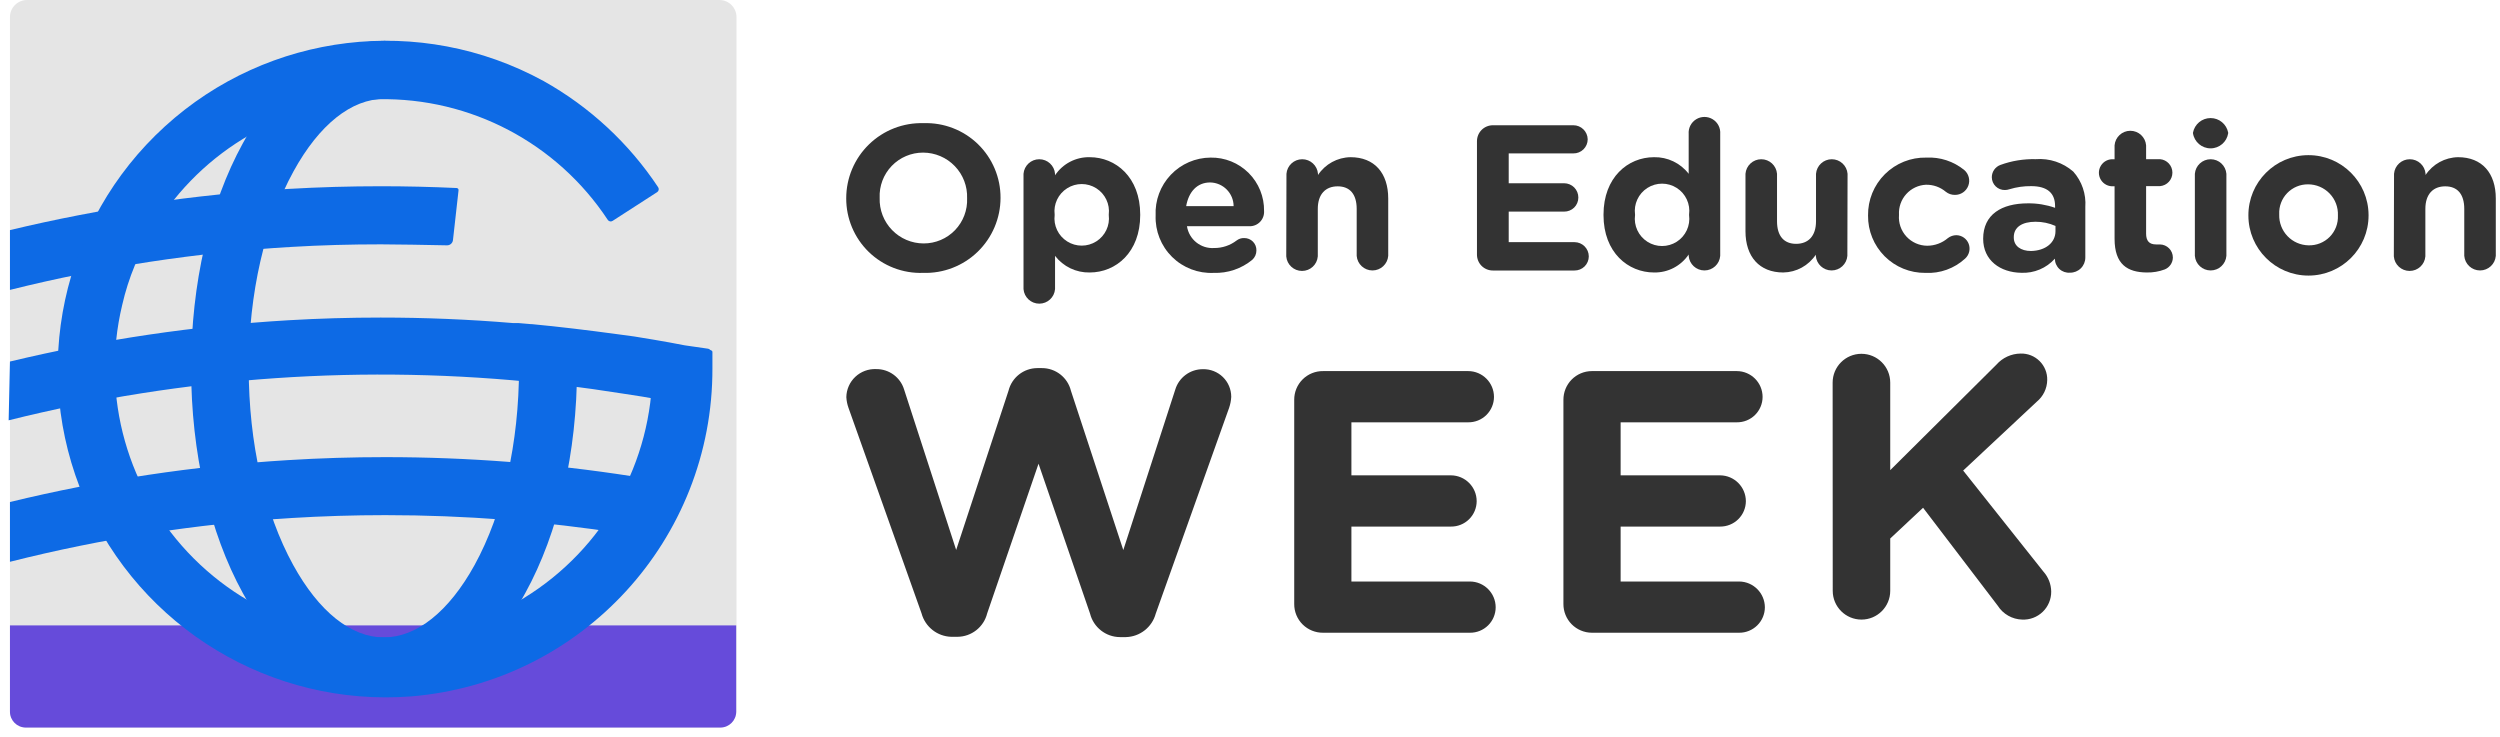
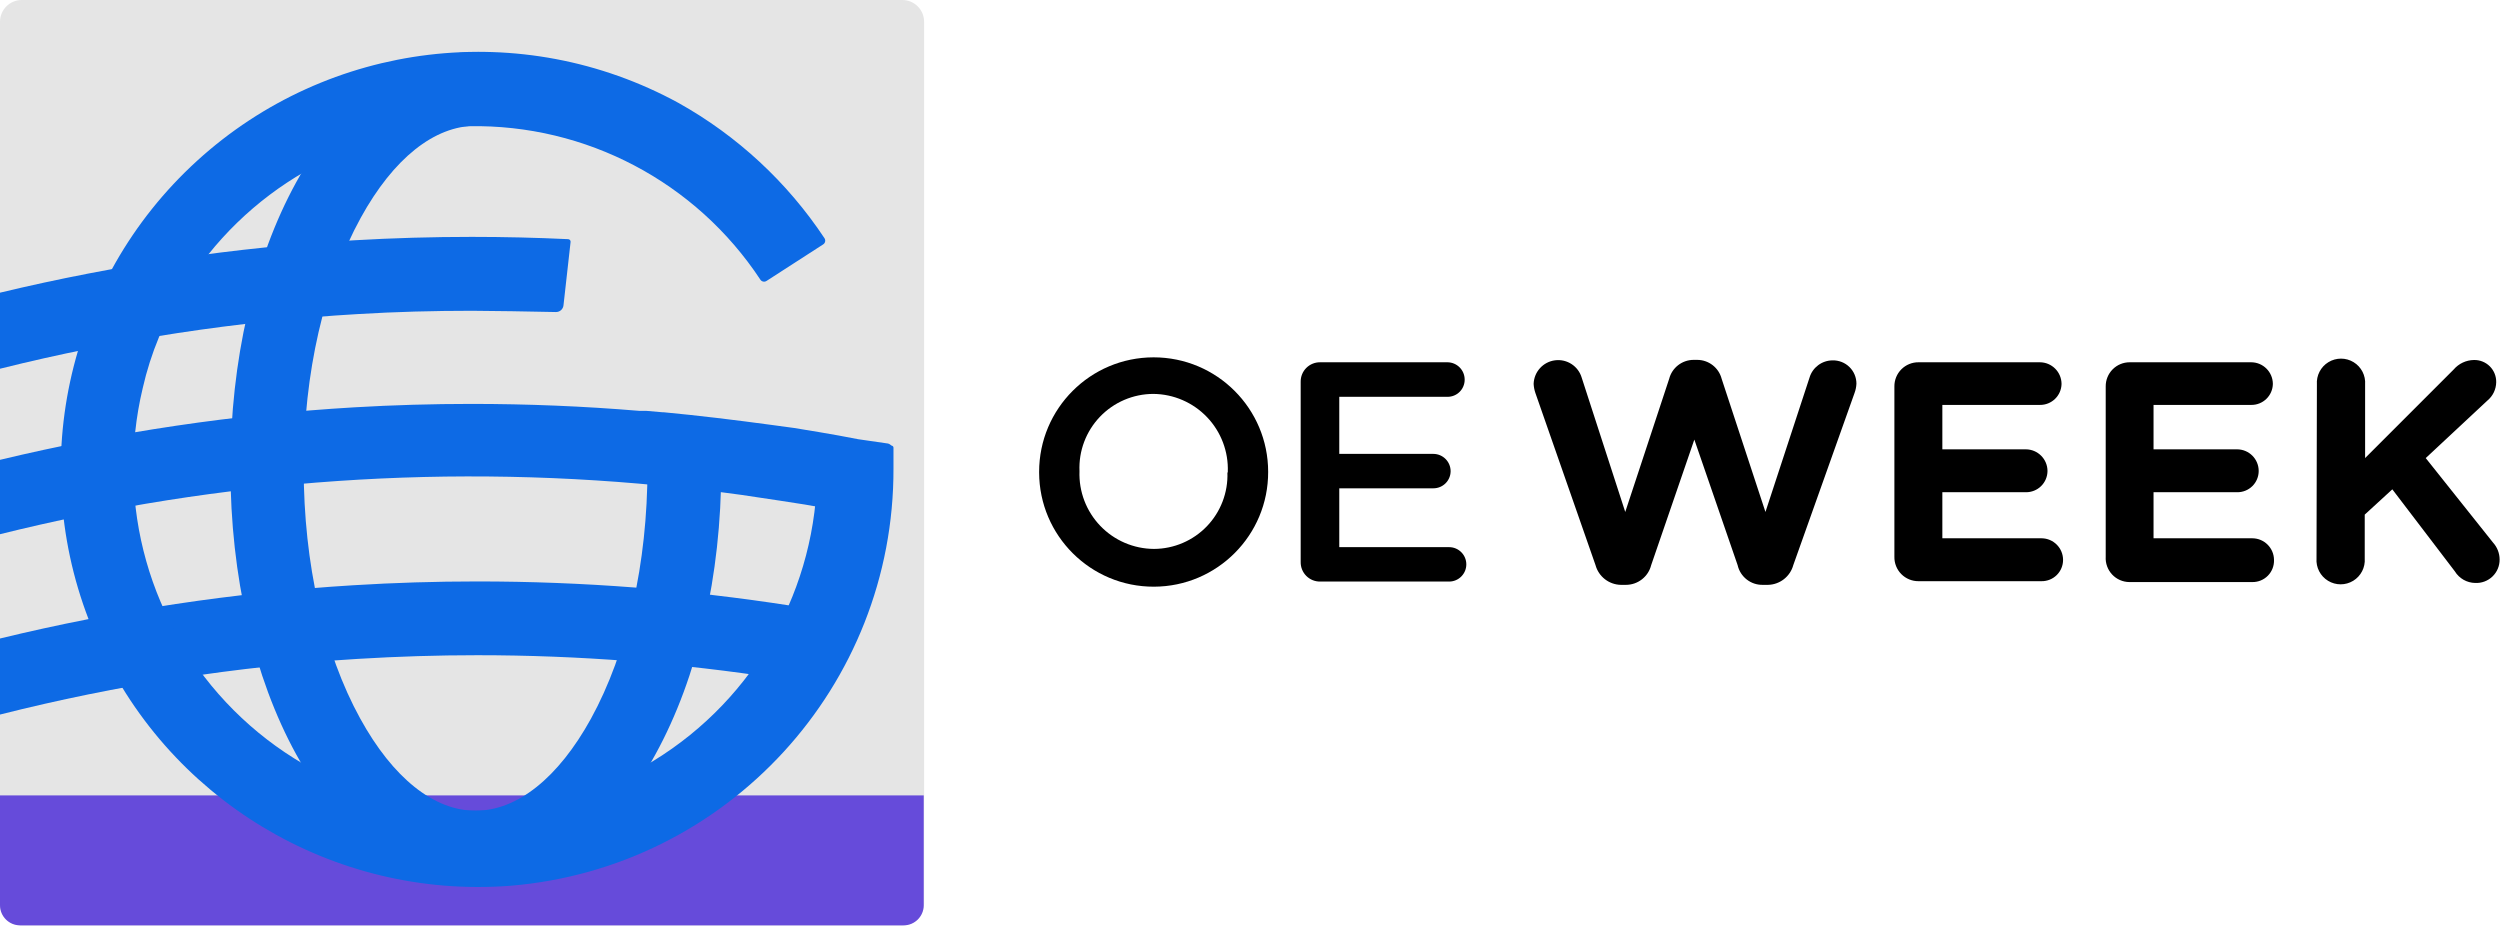
- <svg xmlns="http://www.w3.org/2000/svg" width="163px" height="48px" viewBox="0 0 163 48" version="1.1">
-   <g id="Home-Page-HD" stroke="none" stroke-width="1" fill="none" fill-rule="evenodd">
-     <g id="oeg_desktop" transform="translate(-551, -608)">
-       <g id="Padding-Group-28" transform="translate(520, 592)">
-         <g id="logos/oeweek" transform="translate(31, 16)">
-           <g>
-             <rect id="Rectangle" fill="#E5E5E5" fill-rule="nonzero" x="0.649" y="0" width="47.371" height="47.436" rx="1.116" />
-             <path d="M0.649,40.774 L48,40.774 L48,46.404 C48,46.974 47.538,47.436 46.969,47.436 L1.68,47.436 C1.11,47.436 0.649,46.974 0.649,46.404 L0.649,40.774 Z" id="Path" fill="#664BDA" fill-rule="nonzero" />
-             <path d="M25.051,45.347 C21.477,45.347 18.201,42.973 15.834,38.672 C13.661,34.722 12.461,29.514 12.461,24.006 C12.461,18.499 13.661,13.291 15.834,9.341 C18.201,5.04 21.477,2.666 25.051,2.666 C25.753,2.625 26.42,2.976 26.783,3.578 C27.147,4.18 27.147,4.934 26.783,5.536 C26.42,6.138 25.753,6.489 25.051,6.448 C22.917,6.448 20.815,8.121 19.142,11.163 C17.274,14.562 16.216,19.122 16.216,24 C16.216,28.878 17.248,33.444 19.116,36.837 C20.789,39.879 22.891,41.559 25.025,41.559 C27.159,41.559 29.267,39.879 30.941,36.843 C32.809,33.444 33.84,28.878 33.84,24 C33.799,23.298 34.15,22.631 34.752,22.268 C35.354,21.904 36.108,21.904 36.71,22.268 C37.312,22.631 37.663,23.298 37.622,24 C37.622,29.507 36.422,34.716 34.249,38.666 C31.907,42.973 28.631,45.347 25.051,45.347 Z" id="Path" fill="#0D6AE5" fill-rule="nonzero" />
-             <path d="M0.649,32.731 C6.597,31.287 12.662,30.373 18.772,30 C20.867,29.87 23.001,29.805 25.116,29.805 C30.504,29.805 35.884,30.221 41.209,31.051 L43.077,31.343 L42.493,35.079 L40.625,34.787 C35.494,33.989 30.309,33.587 25.116,33.587 C23.079,33.587 21.023,33.652 18.999,33.775 C12.807,34.153 6.663,35.109 0.649,36.629" id="Path" fill="#0D6AE5" fill-rule="nonzero" />
-             <path d="M0.649,23.572 C6.612,22.141 12.689,21.24 18.811,20.88 C20.796,20.763 22.813,20.705 24.817,20.705 C27.665,20.705 30.564,20.822 33.425,21.062 L33.782,21.062 L34.612,21.133 L34.67,21.133 C36.467,21.302 38.329,21.529 40.197,21.782 L41.345,21.937 L41.345,21.937 L42.642,22.151 L42.642,22.151 C43.291,22.262 43.991,22.385 44.64,22.515 L46.164,22.735 C46.316,22.77 46.418,22.911 46.404,23.066 L46.145,26.64 L43.926,26.231 C43.278,26.108 42.629,25.985 41.896,25.862 L40.599,25.661 C40.009,25.57 39.379,25.472 38.653,25.369 C38.004,25.278 37.421,25.206 36.889,25.142 L35.591,25.005 C23.866,23.733 12.007,24.546 0.564,27.405" id="Path" fill="#0D6AE5" fill-rule="nonzero" />
-             <path d="M0.649,18.902 C6.665,17.399 12.808,16.461 18.999,16.099 C20.945,15.983 22.891,15.931 24.837,15.931 C25.732,15.931 27.957,15.97 29.144,15.996 C29.341,16 29.51,15.854 29.533,15.658 L29.896,12.415 C29.904,12.378 29.895,12.339 29.871,12.309 C29.847,12.279 29.811,12.261 29.773,12.259 C28.125,12.182 26.471,12.143 24.837,12.143 C22.826,12.143 20.796,12.201 18.791,12.318 C12.676,12.675 6.605,13.574 0.649,15.003" id="Path" fill="#0D6AE5" fill-rule="nonzero" />
-             <path d="M26.815,45.405 C17.703,46.108 9.151,40.948 5.523,32.559 C1.896,24.171 3.994,14.405 10.746,8.247 C17.499,2.089 27.416,0.897 35.436,5.28 C38.446,6.962 41.01,9.34 42.915,12.214 C42.981,12.318 42.953,12.457 42.85,12.525 L39.944,14.4 C39.893,14.434 39.831,14.447 39.771,14.434 C39.711,14.422 39.659,14.386 39.626,14.335 C36.322,9.328 30.686,6.36 24.689,6.469 C18.691,6.578 13.167,9.75 10.048,14.874 C9.074,16.417 8.37,18.115 7.965,19.894 C6.544,25.835 8.31,32.088 12.63,36.408 C16.949,40.728 23.203,42.494 29.144,41.072 C30.923,40.666 32.62,39.962 34.164,38.99 C39.375,35.792 42.547,30.114 42.538,24 L42.538,22.845 L45.405,22.703 L46.359,22.845 C46.411,22.852 46.45,22.897 46.45,22.949 L46.45,24 C46.488,35.164 37.94,44.482 26.815,45.405 Z" id="Path" fill="#0D6AE5" fill-rule="nonzero" />
-             <path d="M55.174,12.928 L55.174,12.928 C55.173,11.602 55.71,10.334 56.661,9.411 C57.612,8.488 58.896,7.99 60.221,8.03 C61.539,7.986 62.818,8.481 63.764,9.399 C64.71,10.318 65.241,11.583 65.235,12.902 L65.235,12.902 C65.233,14.226 64.696,15.493 63.746,16.414 C62.795,17.336 61.511,17.833 60.188,17.792 C58.871,17.838 57.591,17.345 56.645,16.428 C55.699,15.51 55.168,14.246 55.174,12.928 L55.174,12.928 Z M63.055,12.928 L63.055,12.928 C63.083,12.149 62.794,11.392 62.253,10.831 C61.713,10.269 60.967,9.952 60.188,9.95 C59.415,9.948 58.675,10.262 58.139,10.819 C57.604,11.377 57.32,12.129 57.354,12.902 L57.354,12.902 C57.327,13.679 57.617,14.434 58.158,14.994 C58.698,15.554 59.442,15.871 60.221,15.872 C60.992,15.875 61.732,15.562 62.267,15.006 C62.802,14.449 63.087,13.699 63.055,12.928 L63.055,12.928 Z" id="Shape" fill="#333333" fill-rule="nonzero" />
-             <path d="M66.733,11.332 C66.776,10.796 67.223,10.382 67.761,10.382 C68.299,10.382 68.747,10.796 68.789,11.332 L68.789,11.429 C69.29,10.676 70.142,10.23 71.046,10.249 C72.739,10.249 74.342,11.546 74.342,13.991 L74.342,14.024 C74.342,16.443 72.765,17.766 71.046,17.766 C70.165,17.784 69.327,17.382 68.789,16.683 L68.789,18.85 C68.747,19.386 68.299,19.799 67.761,19.799 C67.223,19.799 66.776,19.386 66.733,18.85 L66.733,11.332 Z M72.292,14.024 L72.292,13.991 C72.375,13.31 72.058,12.642 71.478,12.275 C70.897,11.908 70.158,11.908 69.578,12.275 C68.997,12.642 68.68,13.31 68.763,13.991 L68.763,14.024 C68.68,14.705 68.997,15.373 69.578,15.74 C70.158,16.107 70.897,16.107 71.478,15.74 C72.058,15.373 72.375,14.705 72.292,14.024 L72.292,14.024 Z" id="Shape" fill="#333333" fill-rule="nonzero" />
-             <path d="M79.135,17.792 C78.125,17.84 77.14,17.463 76.42,16.752 C75.701,16.041 75.311,15.061 75.347,14.05 L75.347,14.05 C75.301,13.069 75.657,12.112 76.333,11.399 C77.009,10.687 77.946,10.281 78.928,10.275 C79.858,10.259 80.755,10.621 81.413,11.279 C82.071,11.937 82.433,12.834 82.417,13.764 C82.432,14.025 82.336,14.281 82.154,14.468 C81.971,14.656 81.719,14.758 81.457,14.75 L77.39,14.75 C77.523,15.611 78.292,16.228 79.161,16.171 C79.688,16.175 80.201,16.004 80.621,15.684 C80.762,15.573 80.94,15.515 81.12,15.522 C81.335,15.518 81.542,15.603 81.693,15.756 C81.844,15.91 81.925,16.118 81.918,16.333 C81.918,16.566 81.819,16.788 81.645,16.943 C80.939,17.521 80.047,17.823 79.135,17.792 L79.135,17.792 Z M80.432,13.44 C80.426,12.595 79.746,11.91 78.902,11.896 C78.052,11.896 77.501,12.506 77.338,13.44 L80.432,13.44 Z" id="Shape" fill="#333333" fill-rule="nonzero" />
-             <path d="M83.877,11.332 C83.919,10.796 84.367,10.382 84.905,10.382 C85.443,10.382 85.89,10.796 85.933,11.332 L85.933,11.41 C86.405,10.697 87.199,10.262 88.054,10.249 C89.611,10.249 90.512,11.28 90.512,12.941 L90.512,16.683 C90.47,17.219 90.022,17.633 89.484,17.633 C88.946,17.633 88.499,17.219 88.456,16.683 L88.456,13.622 C88.456,12.649 88.002,12.149 87.217,12.149 C86.432,12.149 85.92,12.649 85.92,13.622 L85.92,16.716 C85.877,17.252 85.43,17.665 84.892,17.665 C84.354,17.665 83.906,17.252 83.864,16.716 L83.877,11.332 Z" id="Path" fill="#333333" fill-rule="nonzero" />
-             <path d="M96.298,16.592 L96.298,9.211 C96.297,8.933 96.406,8.667 96.602,8.47 C96.799,8.274 97.065,8.165 97.343,8.166 L102.584,8.166 C103.092,8.166 103.507,8.573 103.518,9.081 C103.518,9.328 103.419,9.564 103.243,9.737 C103.068,9.91 102.83,10.006 102.584,10.002 L98.368,10.002 L98.368,11.948 L101.981,11.948 C102.228,11.948 102.465,12.047 102.639,12.222 C102.813,12.397 102.91,12.635 102.908,12.882 C102.908,13.127 102.81,13.362 102.636,13.534 C102.461,13.705 102.225,13.8 101.981,13.797 L98.368,13.797 L98.368,15.788 L102.655,15.788 C103.168,15.788 103.586,16.202 103.589,16.716 C103.589,16.962 103.49,17.198 103.315,17.372 C103.139,17.545 102.902,17.64 102.655,17.637 L97.343,17.637 C97.065,17.64 96.797,17.531 96.6,17.335 C96.404,17.138 96.295,16.87 96.298,16.592 L96.298,16.592 Z" id="Path" fill="#333333" fill-rule="nonzero" />
-             <path d="M112.158,16.683 C112.115,17.219 111.668,17.633 111.13,17.633 C110.592,17.633 110.144,17.219 110.102,16.683 L110.102,16.592 C109.597,17.342 108.747,17.784 107.844,17.766 C106.158,17.766 104.549,16.469 104.549,14.024 L104.549,13.991 C104.549,11.572 106.132,10.249 107.844,10.249 C108.726,10.231 109.564,10.633 110.102,11.332 L110.102,8.737 C110.071,8.35 110.26,7.979 110.591,7.776 C110.921,7.574 111.338,7.574 111.669,7.776 C112,7.979 112.189,8.35 112.158,8.737 L112.158,16.683 Z M106.605,13.991 L106.605,14.024 C106.512,14.71 106.826,15.388 107.409,15.761 C107.993,16.134 108.74,16.134 109.324,15.761 C109.907,15.388 110.221,14.71 110.128,14.024 L110.128,13.991 C110.221,13.305 109.907,12.627 109.324,12.254 C108.74,11.881 107.993,11.881 107.409,12.254 C106.826,12.627 106.512,13.305 106.605,13.991 L106.605,13.991 Z" id="Shape" fill="#333333" fill-rule="nonzero" />
-             <path d="M120.448,16.683 C120.405,17.219 119.957,17.633 119.419,17.633 C118.882,17.633 118.434,17.219 118.391,16.683 L118.391,16.605 C117.919,17.318 117.125,17.753 116.27,17.766 C114.714,17.766 113.805,16.735 113.805,15.075 L113.805,11.332 C113.848,10.796 114.296,10.382 114.834,10.382 C115.371,10.382 115.819,10.796 115.862,11.332 L115.862,14.426 C115.862,15.399 116.322,15.898 117.107,15.898 C117.892,15.898 118.404,15.399 118.404,14.426 L118.404,11.332 C118.447,10.796 118.895,10.382 119.432,10.382 C119.97,10.382 120.418,10.796 120.461,11.332 L120.448,16.683 Z" id="Path" fill="#333333" fill-rule="nonzero" />
-             <path d="M121.797,14.05 L121.797,14.05 C121.782,13.04 122.179,12.067 122.896,11.355 C123.613,10.643 124.588,10.253 125.598,10.275 C126.494,10.23 127.374,10.519 128.069,11.085 C128.364,11.337 128.47,11.747 128.333,12.11 C128.197,12.473 127.847,12.712 127.459,12.707 C127.245,12.71 127.037,12.639 126.869,12.506 C126.507,12.199 126.046,12.036 125.572,12.045 C125.08,12.069 124.618,12.287 124.288,12.653 C123.958,13.018 123.788,13.5 123.814,13.991 L123.814,14.024 C123.774,14.537 123.95,15.043 124.298,15.422 C124.646,15.8 125.135,16.018 125.65,16.022 C126.147,16.022 126.627,15.845 127.005,15.522 C127.164,15.401 127.357,15.335 127.557,15.334 C127.916,15.341 128.234,15.566 128.36,15.902 C128.485,16.239 128.393,16.617 128.128,16.858 C127.424,17.506 126.488,17.843 125.533,17.792 C124.538,17.803 123.58,17.412 122.877,16.707 C122.174,16.003 121.784,15.045 121.797,14.05 L121.797,14.05 Z" id="Path" fill="#333333" fill-rule="nonzero" />
-             <path d="M129.302,15.568 L129.302,15.568 C129.302,13.985 130.502,13.258 132.221,13.258 C132.823,13.251 133.423,13.35 133.991,13.55 L133.991,13.434 C133.991,12.577 133.466,12.136 132.435,12.136 C131.956,12.13 131.479,12.198 131.021,12.337 C130.925,12.371 130.824,12.388 130.722,12.389 C130.497,12.394 130.279,12.309 130.118,12.151 C129.957,11.994 129.866,11.778 129.866,11.552 C129.868,11.196 130.09,10.879 130.424,10.755 C131.163,10.484 131.946,10.357 132.733,10.378 C133.624,10.308 134.506,10.6 135.178,11.189 C135.741,11.821 136.024,12.654 135.963,13.498 L135.963,16.794 C135.963,17.057 135.858,17.31 135.67,17.495 C135.482,17.681 135.228,17.783 134.964,17.779 C134.71,17.799 134.458,17.712 134.271,17.538 C134.084,17.364 133.978,17.12 133.978,16.865 L133.978,16.865 C133.423,17.486 132.618,17.824 131.786,17.786 C130.424,17.766 129.302,16.982 129.302,15.568 Z M134.017,15.094 L134.017,14.731 C133.609,14.55 133.167,14.457 132.72,14.458 C131.844,14.458 131.299,14.809 131.299,15.457 L131.299,15.49 C131.299,16.041 131.76,16.365 132.422,16.365 C133.369,16.346 134.017,15.821 134.017,15.075 L134.017,15.094 Z" id="Shape" fill="#333333" fill-rule="nonzero" />
-             <path d="M137.87,15.568 L137.87,12.143 L137.805,12.143 C137.473,12.171 137.154,12.01 136.979,11.727 C136.804,11.443 136.804,11.085 136.979,10.801 C137.154,10.517 137.473,10.356 137.805,10.385 L137.87,10.385 L137.87,9.477 C137.913,8.941 138.36,8.527 138.898,8.527 C139.436,8.527 139.884,8.941 139.926,9.477 L139.926,10.378 L140.835,10.378 C141.291,10.418 141.641,10.799 141.641,11.257 C141.641,11.715 141.291,12.097 140.835,12.136 L139.926,12.136 L139.926,15.23 C139.926,15.704 140.128,15.937 140.575,15.937 L140.822,15.937 C141.292,15.941 141.671,16.323 141.671,16.794 C141.666,17.133 141.459,17.436 141.146,17.565 C140.769,17.707 140.368,17.775 139.965,17.766 C138.726,17.754 137.87,17.254 137.87,15.568 Z" id="Path" fill="#333333" fill-rule="nonzero" />
-             <path d="M142.982,8.653 C143.084,8.099 143.567,7.698 144.13,7.698 C144.693,7.698 145.175,8.099 145.278,8.653 L145.278,8.685 C145.192,9.253 144.704,9.673 144.13,9.673 C143.555,9.673 143.067,9.253 142.982,8.685 L142.982,8.653 Z M143.105,11.332 C143.147,10.796 143.595,10.382 144.133,10.382 C144.671,10.382 145.118,10.796 145.161,11.332 L145.161,16.683 C145.118,17.219 144.671,17.633 144.133,17.633 C143.595,17.633 143.147,17.219 143.105,16.683 L143.105,11.332 Z" id="Shape" fill="#333333" fill-rule="nonzero" />
-             <path d="M146.595,14.05 L146.595,14.05 C146.586,11.886 148.332,10.125 150.496,10.116 C152.66,10.107 154.421,11.854 154.43,14.017 L154.43,14.05 C154.43,16.213 152.676,17.968 150.512,17.968 C148.349,17.968 146.595,16.213 146.595,14.05 L146.595,14.05 Z M152.432,14.05 L152.432,14.05 C152.455,13.519 152.261,13.002 151.893,12.619 C151.526,12.236 151.018,12.019 150.486,12.019 C149.974,12.014 149.483,12.219 149.127,12.587 C148.771,12.955 148.582,13.454 148.605,13.965 L148.605,13.998 C148.591,14.516 148.785,15.019 149.143,15.394 C149.501,15.769 149.994,15.985 150.512,15.996 C151.031,16.012 151.533,15.812 151.898,15.443 C152.262,15.073 152.456,14.568 152.432,14.05 L152.432,14.05 Z" id="Shape" fill="#333333" fill-rule="nonzero" />
-             <path d="M156.091,11.332 C156.133,10.796 156.581,10.382 157.119,10.382 C157.657,10.382 158.104,10.796 158.147,11.332 L158.147,11.41 C158.619,10.697 159.413,10.262 160.268,10.249 C161.825,10.249 162.726,11.28 162.726,12.941 L162.726,16.683 C162.684,17.219 162.236,17.633 161.698,17.633 C161.16,17.633 160.713,17.219 160.67,16.683 L160.67,13.622 C160.67,12.649 160.216,12.149 159.431,12.149 C158.646,12.149 158.134,12.649 158.134,13.622 L158.134,16.716 C158.091,17.252 157.644,17.665 157.106,17.665 C156.568,17.665 156.12,17.252 156.078,16.716 L156.091,11.332 Z" id="Path" fill="#333333" fill-rule="nonzero" />
-             <path d="M55.323,26.595 C55.242,26.369 55.194,26.133 55.181,25.894 C55.189,25.391 55.4,24.913 55.767,24.568 C56.133,24.224 56.624,24.042 57.126,24.065 C57.964,24.055 58.707,24.6 58.949,25.401 L62.342,35.857 L65.754,25.479 C65.968,24.613 66.743,24.004 67.635,24 L67.926,24 C68.827,23.995 69.614,24.61 69.827,25.485 L73.239,35.864 L76.625,25.408 C76.863,24.612 77.597,24.068 78.428,24.071 C78.914,24.059 79.385,24.244 79.733,24.583 C80.081,24.923 80.277,25.388 80.277,25.875 C80.264,26.122 80.216,26.367 80.134,26.601 L75.354,40.009 C75.115,40.894 74.324,41.516 73.408,41.539 L73.018,41.539 C72.097,41.532 71.297,40.902 71.072,40.009 L67.712,30.234 L64.365,39.989 C64.143,40.884 63.342,41.515 62.419,41.52 L62.03,41.52 C61.114,41.497 60.322,40.874 60.084,39.989 L55.323,26.595 Z" id="Path" fill="#333333" fill-rule="nonzero" />
-             <path d="M84.383,39.379 L84.383,26.069 C84.379,25.569 84.577,25.088 84.932,24.735 C85.288,24.382 85.77,24.188 86.27,24.195 L95.728,24.195 C96.656,24.198 97.408,24.952 97.408,25.881 C97.406,26.324 97.227,26.747 96.912,27.058 C96.597,27.369 96.17,27.54 95.728,27.535 L88.112,27.535 L88.112,30.992 L94.599,30.992 C95.528,30.996 96.279,31.75 96.279,32.679 C96.277,33.122 96.099,33.545 95.783,33.856 C95.468,34.166 95.042,34.338 94.599,34.333 L88.112,34.333 L88.112,37.914 L95.838,37.914 C96.767,37.917 97.518,38.671 97.518,39.6 C97.516,40.043 97.338,40.466 97.022,40.777 C96.707,41.087 96.28,41.259 95.838,41.254 L86.27,41.254 C85.77,41.261 85.288,41.066 84.932,40.714 C84.577,40.361 84.379,39.88 84.383,39.379 Z" id="Path" fill="#333333" fill-rule="nonzero" />
-             <path d="M101.935,39.379 L101.935,26.069 C101.932,25.575 102.125,25.101 102.471,24.749 C102.818,24.397 103.29,24.198 103.784,24.195 L113.241,24.195 C114.17,24.198 114.921,24.952 114.921,25.881 C114.919,26.324 114.741,26.747 114.426,27.058 C114.11,27.369 113.684,27.54 113.241,27.535 L105.665,27.535 L105.665,30.992 L112.151,30.992 C113.079,31 113.828,31.751 113.831,32.679 C113.828,33.121 113.649,33.544 113.334,33.854 C113.019,34.164 112.593,34.336 112.151,34.333 L105.665,34.333 L105.665,37.914 L113.39,37.914 C114.318,37.921 115.067,38.673 115.07,39.6 C115.067,40.042 114.888,40.465 114.573,40.775 C114.258,41.085 113.832,41.258 113.39,41.254 L103.784,41.254 C103.29,41.251 102.818,41.051 102.471,40.7 C102.125,40.348 101.932,39.873 101.935,39.379 L101.935,39.379 Z" id="Path" fill="#333333" fill-rule="nonzero" />
-             <path d="M119.488,24.946 C119.488,23.909 120.328,23.068 121.365,23.068 C122.403,23.068 123.243,23.909 123.243,24.946 L123.243,30.654 L130.164,23.778 C130.564,23.322 131.14,23.057 131.747,23.052 C132.209,23.039 132.656,23.217 132.983,23.543 C133.311,23.869 133.49,24.315 133.479,24.777 C133.471,25.326 133.221,25.843 132.798,26.191 L127.998,30.68 L133.232,37.27 C133.552,37.627 133.732,38.088 133.739,38.568 C133.744,39.066 133.544,39.545 133.186,39.891 C132.827,40.237 132.342,40.42 131.844,40.397 C131.198,40.379 130.602,40.041 130.255,39.495 L125.384,33.106 L123.243,35.11 L123.243,38.522 C123.243,39.557 122.404,40.397 121.369,40.397 C120.333,40.397 119.494,39.557 119.494,38.522 L119.488,24.946 Z" id="Path" fill="#333333" fill-rule="nonzero" />
-           </g>
-         </g>
-       </g>
+ <svg xmlns="http://www.w3.org/2000/svg" viewBox="0 0 197.57 73.13">
+   <defs>
+     <style>.cls-1{fill:#e5e5e5;}.cls-2{fill:#664bda;}.cls-3{fill:#0d6ae5;}</style>
+   </defs>
+   <g id="Layer_2" data-name="Layer 2">
+     <g id="Layer_1-2" data-name="Layer 1">
+       <rect class="cls-1" width="73.03" height="73.13" rx="1.72" />
+       <path class="cls-2" d="M0,62.86H73a0,0,0,0,1,0,0v8.68a1.59,1.59,0,0,1-1.59,1.59H1.59A1.59,1.59,0,0,1,0,71.54V62.86a0,0,0,0,1,0,0Z" />
+       <path class="cls-3" d="M37.62,69.91c-5.51,0-10.56-3.66-14.21-10.29-3.35-6.09-5.2-14.12-5.2-22.61s1.85-16.52,5.2-22.61c3.65-6.63,8.7-10.29,14.21-10.29a2.92,2.92,0,1,1,0,5.83c-3.29,0-6.53,2.58-9.11,7.27C25.63,22.45,24,29.48,24,37s1.59,14.56,4.47,19.79c2.58,4.69,5.82,7.28,9.11,7.28s6.54-2.59,9.12-7.27c2.88-5.24,4.47-12.28,4.47-19.8A2.92,2.92,0,1,1,57,37c0,8.49-1.85,16.52-5.2,22.61C48.19,66.25,43.14,69.91,37.62,69.91Z" />
+       <path class="cls-3" d="M0,50.46a159.64,159.64,0,0,1,27.94-4.21c3.23-.2,6.52-.3,9.78-.3a161,161,0,0,1,24.81,1.92l2.88.45-.9,5.76-2.88-.45a155.58,155.58,0,0,0-23.91-1.85c-3.14,0-6.31.1-9.43.29A153.65,153.65,0,0,0,0,56.47" />
+       <path class="cls-3" d="M0,36.34a160.43,160.43,0,0,1,28-4.15c3.06-.18,6.17-.27,9.26-.27,4.39,0,8.86.18,13.27.55l.55,0,1.28.11h.09c2.77.26,5.64.61,8.52,1l1.77.24v0l2,.33h0c1,.17,2.08.36,3.08.56l2.35.34a.48.48,0,0,1,.37.51l-.4,5.51-3.42-.63c-1-.19-2-.38-3.13-.57l-2-.31c-.91-.14-1.88-.29-3-.45-1-.14-1.9-.25-2.72-.35l-2-.21a154.15,154.15,0,0,0-54,3.7" />
+       <path class="cls-3" d="M0,29.14a153.78,153.78,0,0,1,28.29-4.32c3-.18,6-.26,9-.26,1.38,0,4.81.06,6.64.1a.59.59,0,0,0,.6-.52l.56-5a.2.2,0,0,0-.19-.24c-2.54-.12-5.09-.18-7.61-.18-3.1,0-6.23.09-9.32.27A159.78,159.78,0,0,0,0,23.13" />
+       <path class="cls-3" d="M40.34,70A33,33,0,1,1,53.63,8.14,33.36,33.36,0,0,1,65.16,18.83a.35.35,0,0,1-.1.48L60.58,22.2a.35.35,0,0,1-.49-.1,27,27,0,0,0-45.6.83,24.79,24.79,0,0,0-3.21,7.74A27.09,27.09,0,0,0,43.93,63.32a25,25,0,0,0,7.74-3.21A27.07,27.07,0,0,0,64.58,37V35.22L69,35l1.47.22a.16.16,0,0,1,.14.16V37A33,33,0,0,1,40.34,70Z" />
+       <path d="M82.12,37.34v-.05a9.05,9.05,0,0,1,18.1,0v0a9.05,9.05,0,0,1-18.1.05Zm14.91,0v-.05a5.94,5.94,0,0,0-5.88-6.16,5.85,5.85,0,0,0-5.84,6.11v0a5.92,5.92,0,0,0,5.89,6.14A5.83,5.83,0,0,0,97,37.34Z" />
+       <path d="M102.79,44.41V30.17a1.52,1.52,0,0,1,1.54-1.54h10.06A1.37,1.37,0,0,1,115.75,30a1.35,1.35,0,0,1-1.36,1.36h-8.55v4.51h7.44a1.37,1.37,0,0,1,1.36,1.38,1.36,1.36,0,0,1-1.36,1.34h-7.44v4.65h8.68a1.36,1.36,0,0,1,0,2.72H104.33A1.52,1.52,0,0,1,102.79,44.41Z" />
+       <path d="M121.34,31.06a2.62,2.62,0,0,1-.14-.72,1.94,1.94,0,0,1,3.8-.49l3.44,10.61,3.47-10.52a2,2,0,0,1,1.92-1.5h.3a2,2,0,0,1,1.93,1.5l3.46,10.52L143,29.85a1.91,1.91,0,0,1,1.83-1.37,1.84,1.84,0,0,1,1.88,1.84,2.44,2.44,0,0,1-.15.74l-4.84,13.6a2.12,2.12,0,0,1-2,1.56h-.4a2,2,0,0,1-2-1.56l-3.42-9.92-3.41,9.92a2.06,2.06,0,0,1-2,1.56h-.4a2.12,2.12,0,0,1-2-1.56Z" />
+       <path d="M149.71,44V30.54a1.89,1.89,0,0,1,1.91-1.91h9.59a1.72,1.72,0,0,1,1.71,1.71A1.69,1.69,0,0,1,161.21,32H153.5v3.51h6.6a1.72,1.72,0,0,1,1.71,1.71,1.69,1.69,0,0,1-1.71,1.68h-6.6v3.64h7.84a1.71,1.71,0,0,1,1.7,1.71,1.68,1.68,0,0,1-1.7,1.68h-9.72A1.89,1.89,0,0,1,149.71,44Z" />
+       <path d="M166.41,44V30.54a1.89,1.89,0,0,1,1.9-1.91h9.6a1.72,1.72,0,0,1,1.71,1.71A1.69,1.69,0,0,1,177.91,32h-7.72v3.51h6.61a1.71,1.71,0,0,1,1.7,1.71,1.68,1.68,0,0,1-1.7,1.68h-6.61v3.64H178a1.72,1.72,0,0,1,1.71,1.71A1.69,1.69,0,0,1,178,46h-9.72A1.89,1.89,0,0,1,166.41,44Z" />
+       <path d="M183.1,30.39a1.91,1.91,0,1,1,3.81,0V36.2l7-7a2.15,2.15,0,0,1,1.6-.75,1.72,1.72,0,0,1,1.76,1.76,1.91,1.91,0,0,1-.69,1.44l-4.88,4.55,5.32,6.68a2,2,0,0,1,.52,1.33,1.84,1.84,0,0,1-1.93,1.86,1.92,1.92,0,0,1-1.61-.92l-4.94-6.48-2.18,2v3.46a1.91,1.91,0,1,1-3.81,0Z" />
    </g>
  </g>
</svg>
